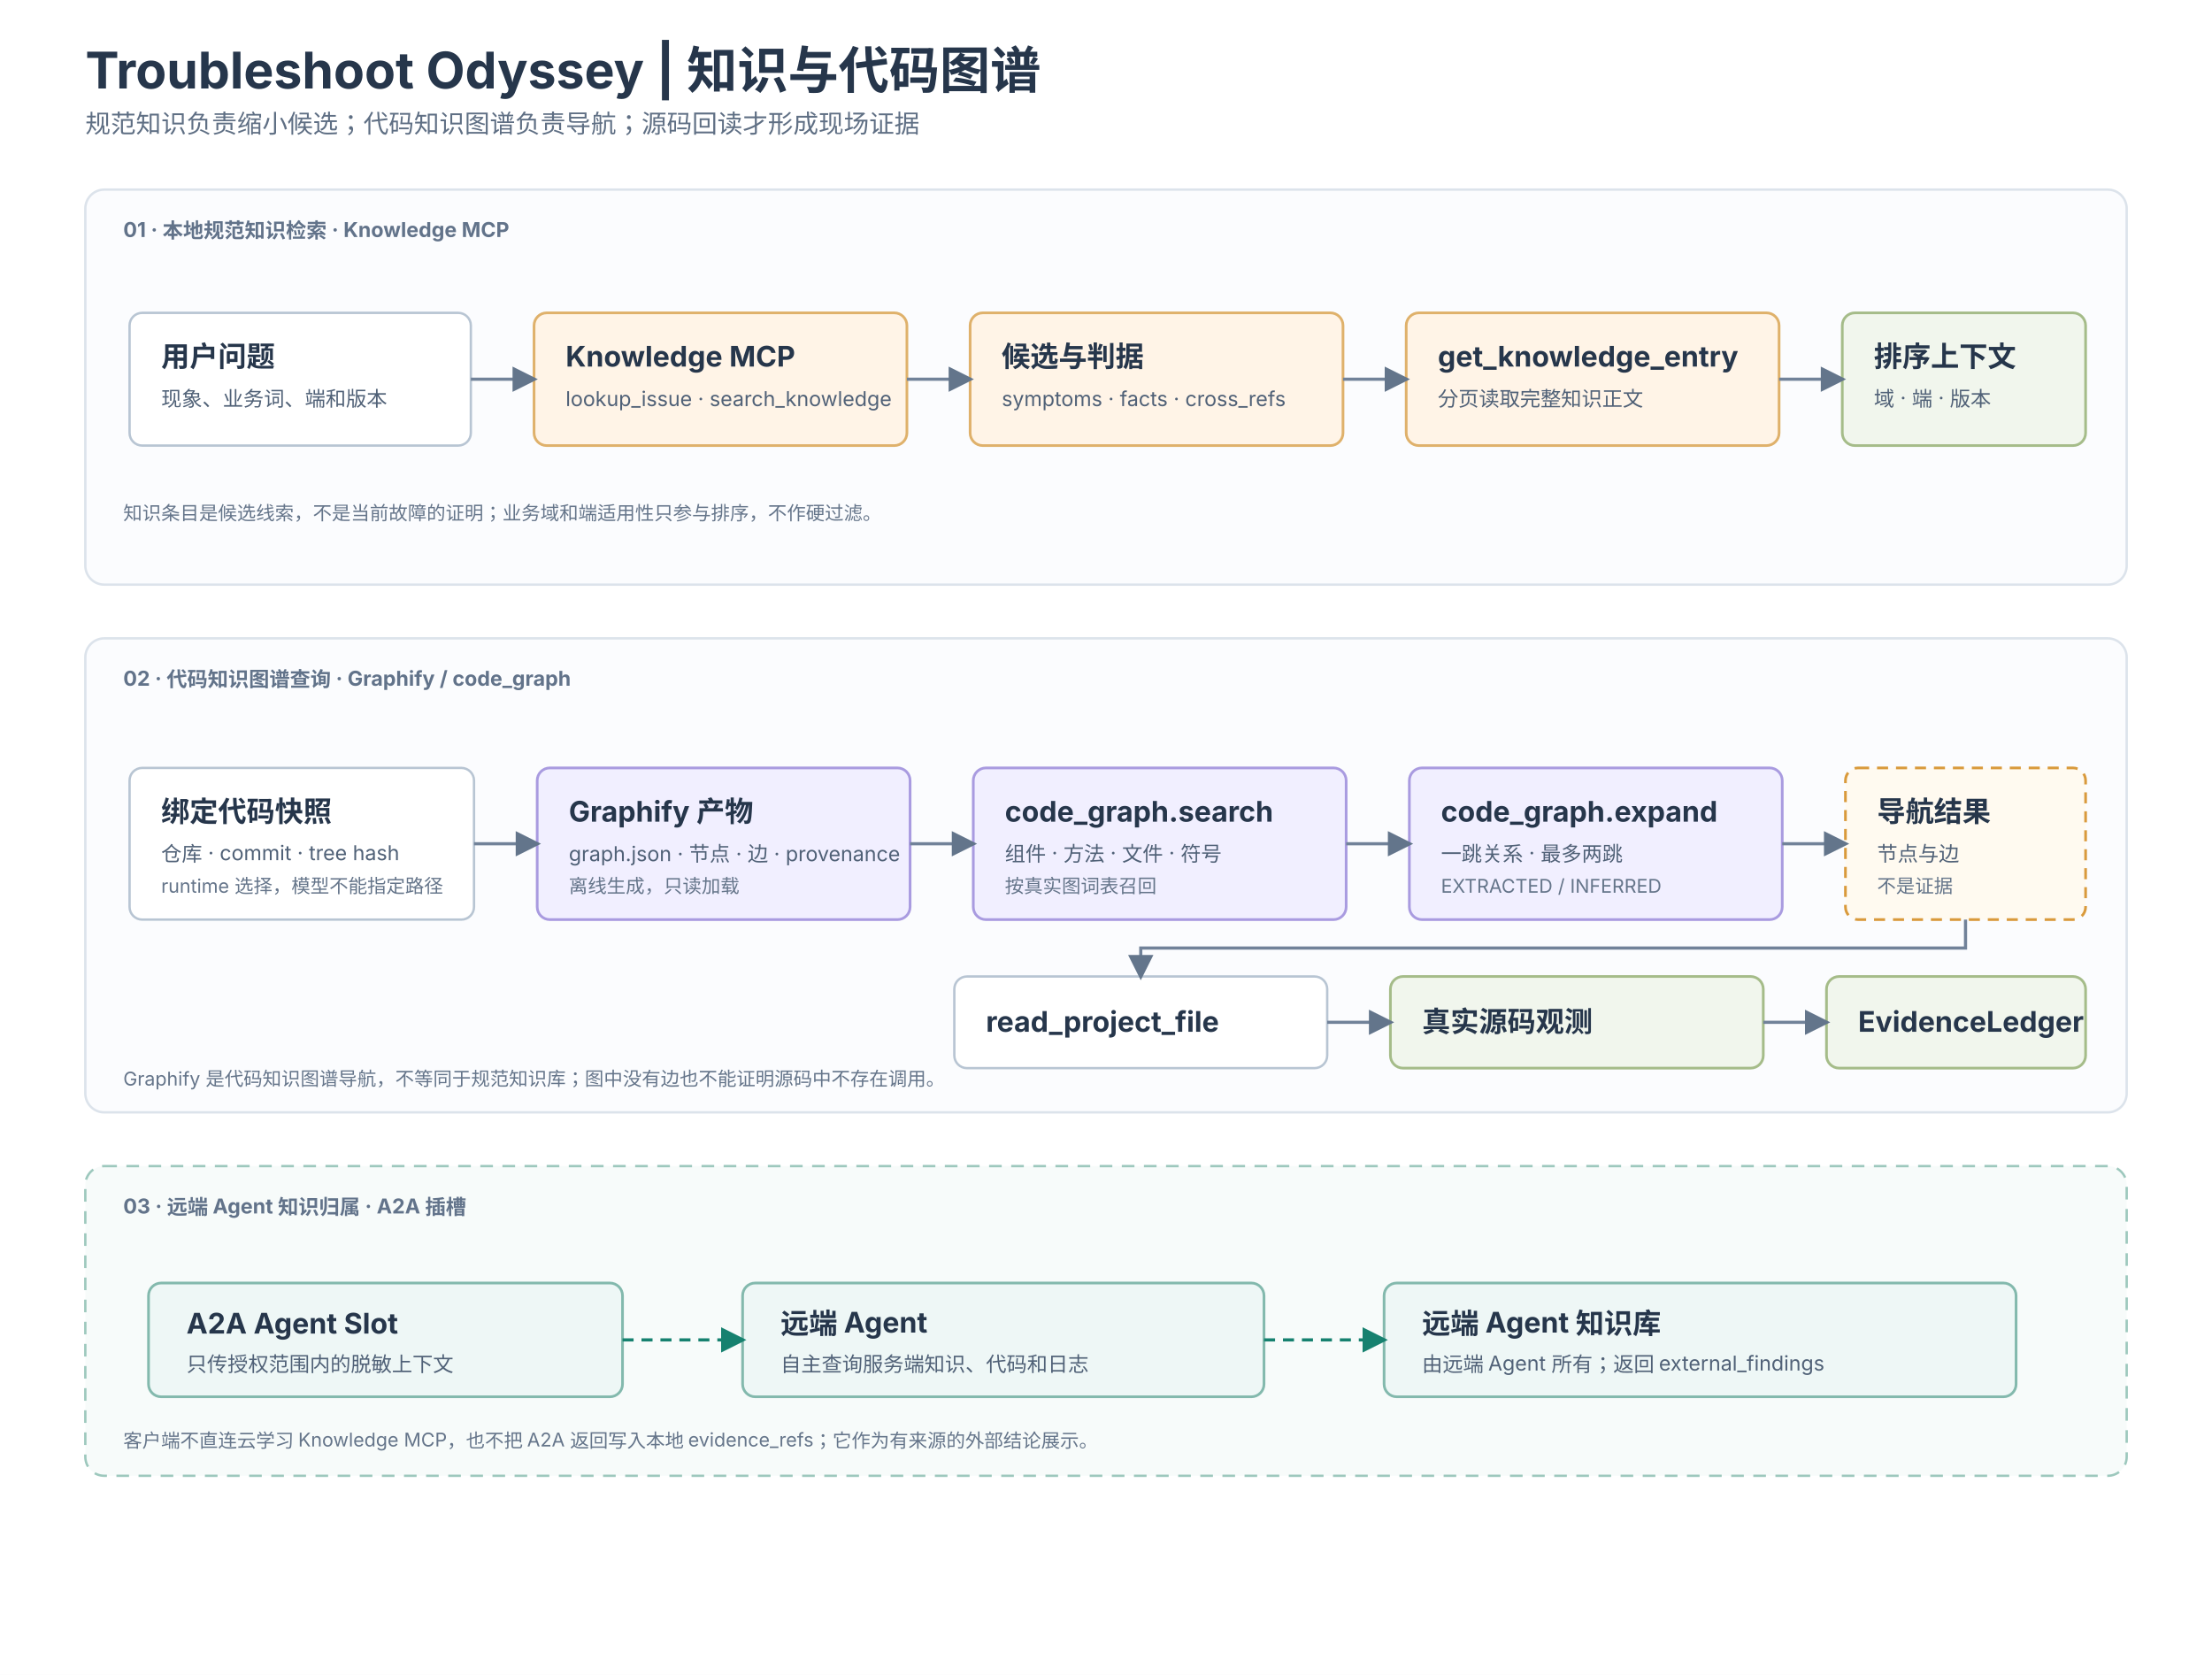
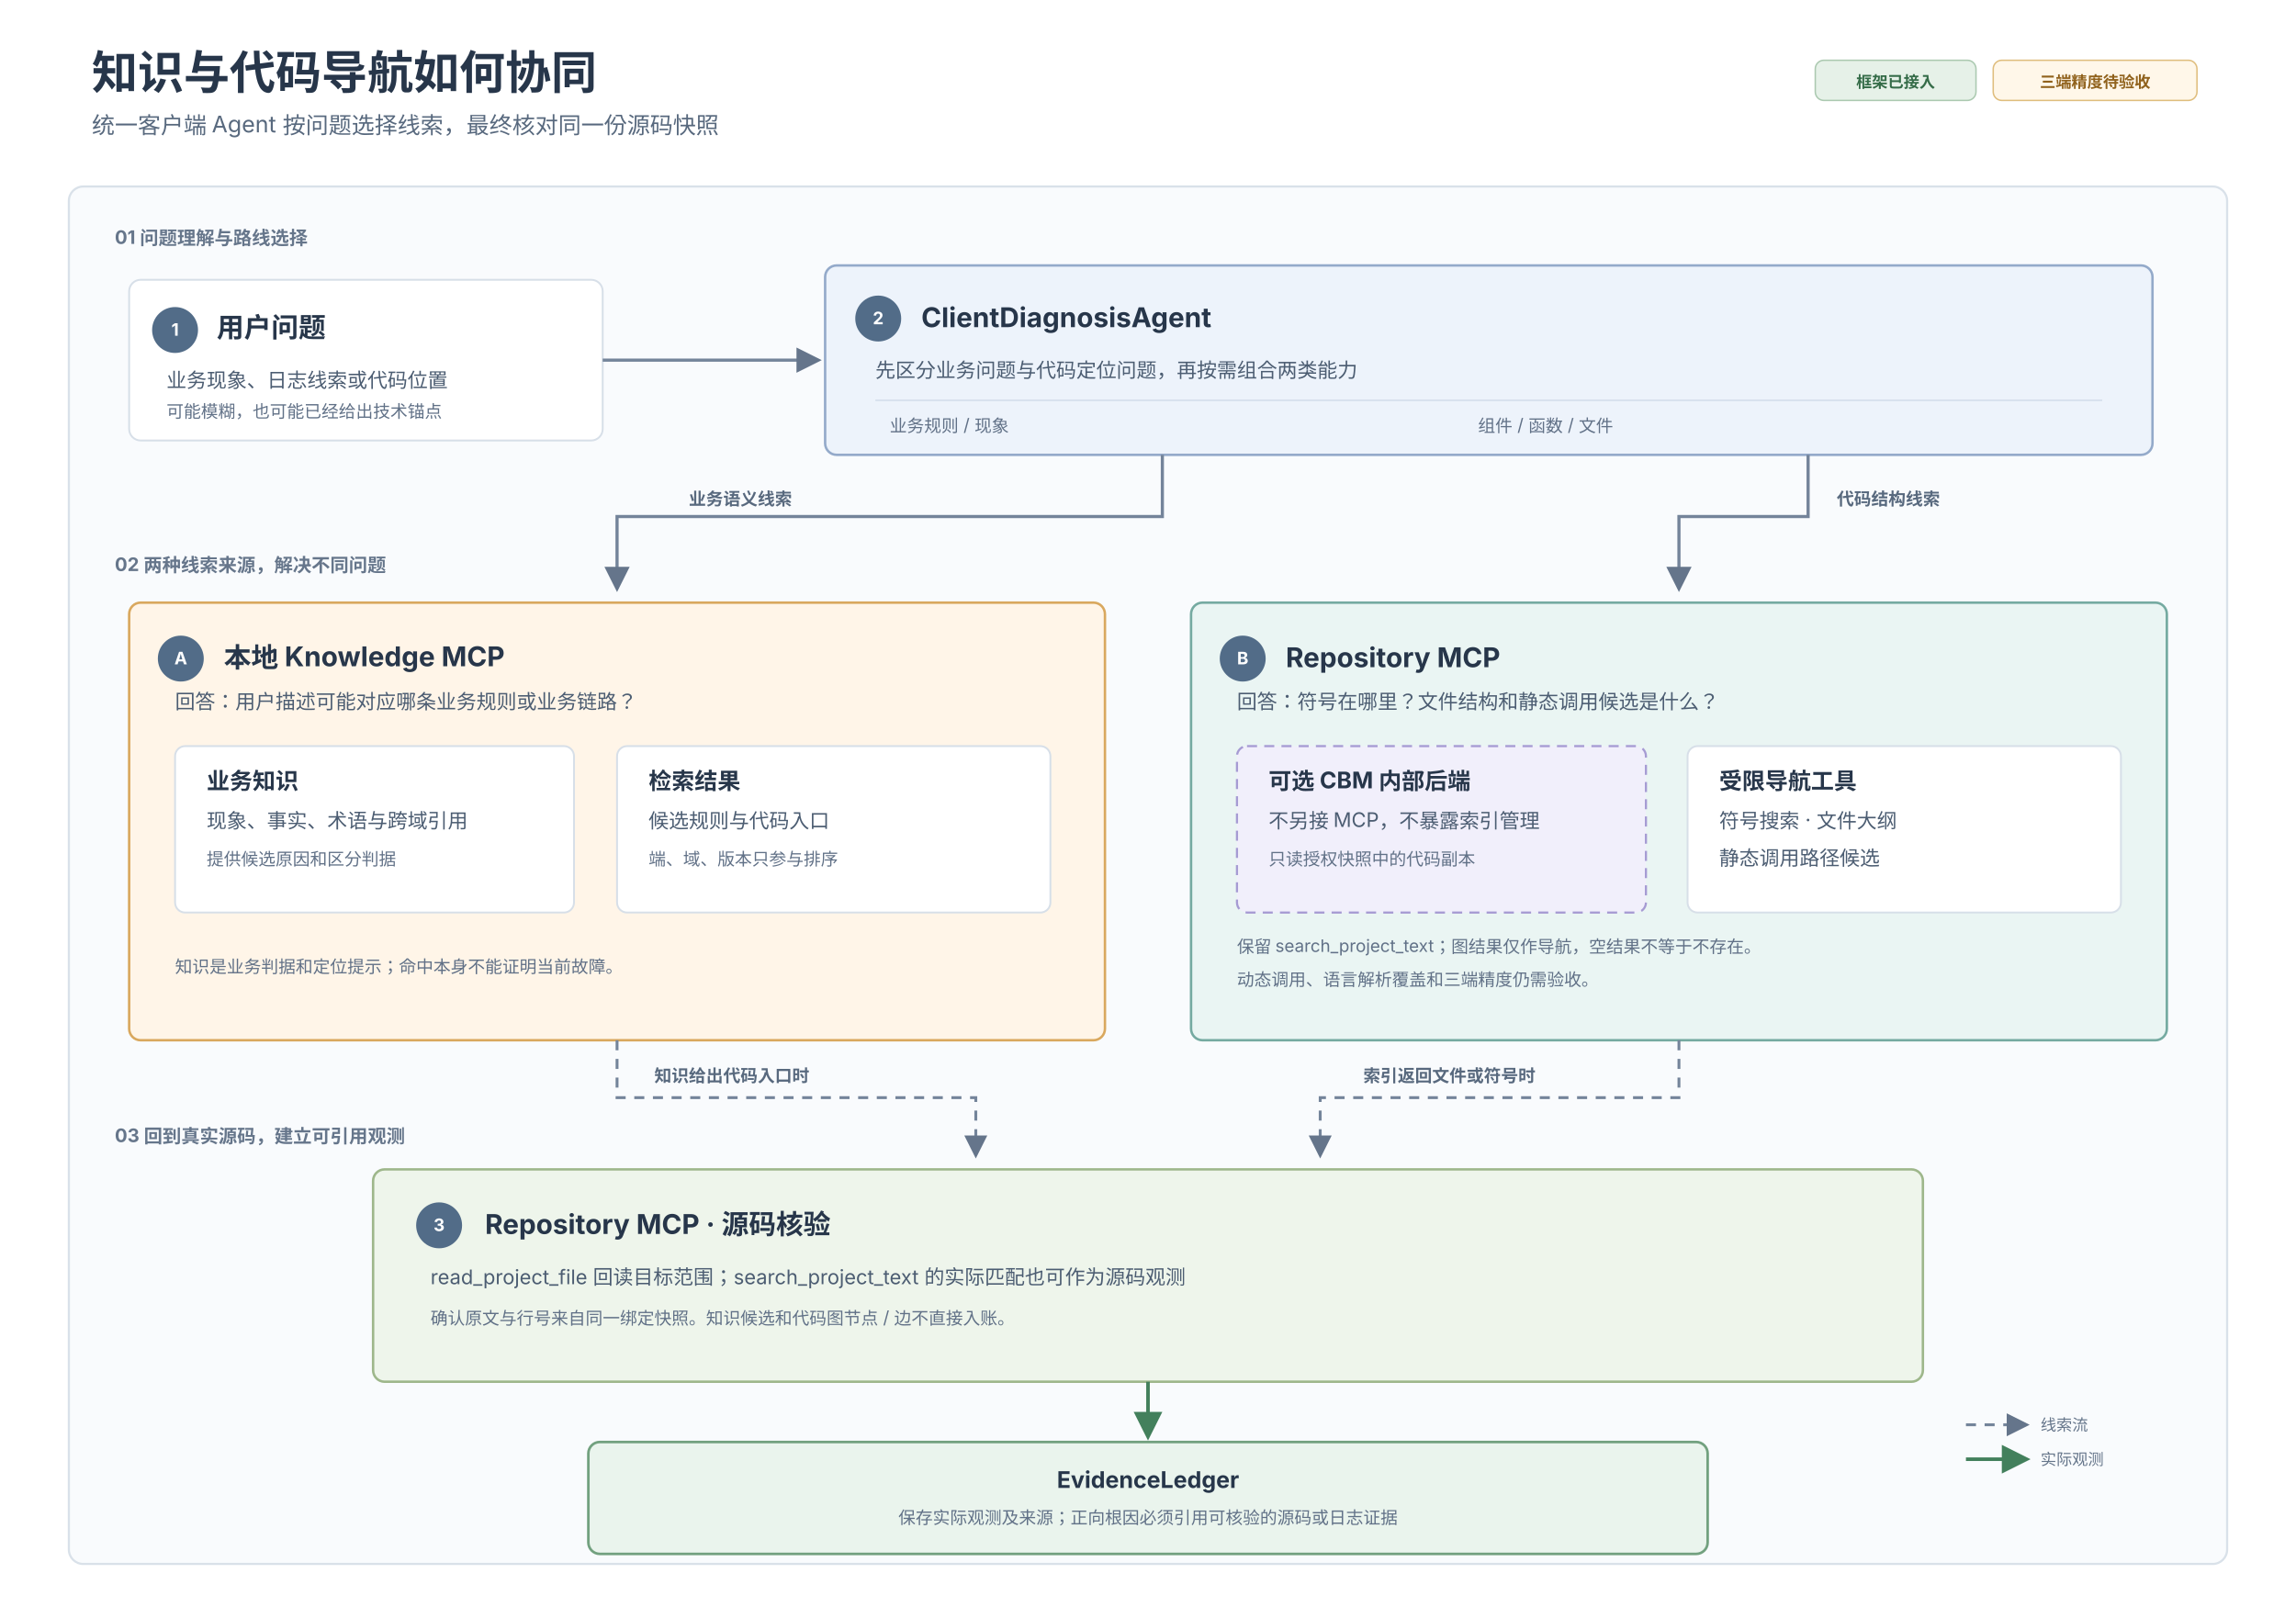
- <svg xmlns="http://www.w3.org/2000/svg" viewBox="0 0 1400 1060" role="img" aria-labelledby="title description">
+ <svg xmlns="http://www.w3.org/2000/svg" viewBox="0 0 1600 1120" role="img" aria-labelledby="title description">
  <defs>
    <marker id="arrow" viewBox="0 0 10 10" refX="8.5" refY="5" markerWidth="8" markerHeight="8" orient="auto">
-       <path d="M 0 0 L 10 5 L 0 10 z" fill="#63758b" />
+       <path d="M 0 0 L 10 5 L 0 10 z" fill="#65758b" />
    </marker>
    <marker id="arrow-green" viewBox="0 0 10 10" refX="8.5" refY="5" markerWidth="8" markerHeight="8" orient="auto">
-       <path d="M 0 0 L 10 5 L 0 10 z" fill="#16816f" />
+       <path d="M 0 0 L 10 5 L 0 10 z" fill="#43805c" />
    </marker>
    <style>
-       text { font-family: -apple-system, BlinkMacSystemFont, "PingFang SC", "Microsoft YaHei", sans-serif; fill: #26364b; }
+       text { font-family: -apple-system, BlinkMacSystemFont, "PingFang SC", "Microsoft YaHei", sans-serif; fill: #27364a; }
      .title { font-size: 32px; font-weight: 700; }
-       .subtitle { font-size: 16px; fill: #5f6f84; }
-       .section { font-size: 13px; font-weight: 700; fill: #62738a; }
-       .heading { font-size: 18px; font-weight: 700; }
-       .body { font-size: 13px; fill: #506177; }
-       .small { font-size: 12px; fill: #65758a; }
-       .frame { fill: #fbfcfe; stroke: #dce3eb; stroke-width: 1.5; }
-       .external-frame { fill: #f7fbfa; stroke: #9dc8bd; stroke-width: 1.5; stroke-dasharray: 8 6; }
-       .box { fill: #ffffff; stroke: #b8c5d3; stroke-width: 1.5; }
-       .knowledge { fill: #fff4e7; stroke: #dfb16b; stroke-width: 1.7; }
-       .graph { fill: #f1efff; stroke: #a99be0; stroke-width: 1.7; }
-       .data { fill: #f1f6ed; stroke: #a5bc89; stroke-width: 1.7; }
-       .planned { fill: #fffaf0; stroke: #d99a3c; stroke-width: 1.7; stroke-dasharray: 7 5; }
-       .external { fill: #eef7f6; stroke: #83b9ad; stroke-width: 1.7; }
-       .edge { fill: none; stroke: #718299; stroke-width: 2; marker-end: url(#arrow); }
-       .edge-green { fill: none; stroke: #16816f; stroke-width: 2; stroke-dasharray: 7 5; marker-end: url(#arrow-green); }
-       .edge-label { font-size: 12px; font-weight: 600; fill: #56657d; }
-       .pill { fill: #e7f3ed; stroke: #a7cdb7; }
-       .pill-plan { fill: #fff7e9; stroke: #dfb16b; }
-       .pill-text { font-size: 11px; font-weight: 700; fill: #286b4d; }
-       .pill-plan-text { font-size: 11px; font-weight: 700; fill: #9b6315; }
+       .subtitle { font-size: 16px; fill: #58697e; }
+       .eyebrow { font-size: 13px; font-weight: 700; fill: #66768b; }
+       .heading { font-size: 19px; font-weight: 700; }
+       .heading-small { font-size: 16px; font-weight: 700; }
+       .body { font-size: 14px; fill: #4c5d72; }
+       .small { font-size: 12px; fill: #617187; }
+       .tiny { font-size: 11px; fill: #65758a; }
+       .frame { fill: #f9fbfd; stroke: #d9e1e9; stroke-width: 1.5; }
+       .runtime { fill: #edf3fb; stroke: #94aaca; stroke-width: 1.7; }
+       .knowledge { fill: #fff5e8; stroke: #d9a85e; stroke-width: 1.7; }
+       .code { fill: #eaf5f3; stroke: #75aaa1; stroke-width: 1.7; }
+       .index { fill: #f1effb; stroke: #a69bd3; stroke-width: 1.5; stroke-dasharray: 7 5; }
+       .source { fill: #eef5eb; stroke: #9eb78b; stroke-width: 1.7; }
+       .ledger { fill: #eaf4ed; stroke: #72a17f; stroke-width: 1.8; }
+       .white { fill: #fff; stroke: #d7dfe8; stroke-width: 1.3; }
+       .route { fill: none; stroke: #74849a; stroke-width: 2.2; marker-end: url(#arrow); }
+       .hint-route { fill: none; stroke: #74849a; stroke-width: 2; stroke-dasharray: 7 6; marker-end: url(#arrow); }
+       .evidence-route { fill: none; stroke: #43805c; stroke-width: 2.5; marker-end: url(#arrow-green); }
+       .route-label { font-size: 12px; font-weight: 600; fill: #58697e; }
+       .tag { fill: #e6f1e8; stroke: #abc9b0; }
+       .tag-text { font-size: 11px; font-weight: 700; fill: #356c48; }
+       .tag-outline { fill: #fff7e9; stroke: #dfbd7d; }
+       .tag-outline-text { font-size: 11px; font-weight: 700; fill: #90621c; }
+       .number { fill: #526c88; }
+       .number-text { font-size: 12px; font-weight: 700; fill: #fff; }
    </style>
  </defs>
-   <rect width="1400" height="1060" fill="#ffffff" />
-   <text x="54" y="56" class="title">Troubleshoot Odyssey | 知识与代码图谱</text>
-   <text x="54" y="84" class="subtitle">规范知识负责缩小候选；代码知识图谱负责导航；源码回读才形成现场证据</text>
-   <rect x="54" y="120" width="1292" height="250" rx="12" class="frame" />
-   <text x="78" y="150" class="section">01 · 本地规范知识检索 · Knowledge MCP</text>
-   <rect x="82" y="198" width="216" height="84" rx="8" class="box" />
-   <text x="102" y="232" class="heading">用户问题</text>
-   <text x="102" y="257" class="body">现象、业务词、端和版本</text>
-   <rect x="338" y="198" width="236" height="84" rx="8" class="knowledge" />
-   <text x="358" y="232" class="heading">Knowledge MCP</text>
-   <text x="358" y="257" class="body">lookup_issue · search_knowledge</text>
-   <rect x="614" y="198" width="236" height="84" rx="8" class="knowledge" />
-   <text x="634" y="232" class="heading">候选与判据</text>
-   <text x="634" y="257" class="body">symptoms · facts · cross_refs</text>
-   <rect x="890" y="198" width="236" height="84" rx="8" class="knowledge" />
-   <text x="910" y="232" class="heading">get_knowledge_entry</text>
-   <text x="910" y="257" class="body">分页读取完整知识正文</text>
-   <rect x="1166" y="198" width="154" height="84" rx="8" class="data" />
-   <text x="1186" y="232" class="heading">排序上下文</text>
-   <text x="1186" y="257" class="body">域 · 端 · 版本</text>
-   <path d="M 298 240 H 338" class="edge" />
-   <path d="M 574 240 H 614" class="edge" />
-   <path d="M 850 240 H 890" class="edge" />
-   <path d="M 1126 240 H 1166" class="edge" />
-   <text x="78" y="329" class="small">知识条目是候选线索，不是当前故障的证明；业务域和端适用性只参与排序，不作硬过滤。</text>
-   <rect x="54" y="404" width="1292" height="300" rx="12" class="frame" />
-   <text x="78" y="434" class="section">02 · 代码知识图谱查询 · Graphify / code_graph</text>
-   <rect x="82" y="486" width="218" height="96" rx="8" class="box" />
-   <text x="102" y="520" class="heading">绑定代码快照</text>
-   <text x="102" y="545" class="body">仓库 · commit · tree hash</text>
-   <text x="102" y="565" class="small">runtime 选择，模型不能指定路径</text>
-   <rect x="340" y="486" width="236" height="96" rx="8" class="graph" />
-   <text x="360" y="520" class="heading">Graphify 产物</text>
-   <text x="360" y="545" class="body">graph.json · 节点 · 边 · provenance</text>
-   <text x="360" y="565" class="small">离线生成，只读加载</text>
-   <rect x="616" y="486" width="236" height="96" rx="8" class="graph" />
-   <text x="636" y="520" class="heading">code_graph.search</text>
-   <text x="636" y="545" class="body">组件 · 方法 · 文件 · 符号</text>
-   <text x="636" y="565" class="small">按真实图词表召回</text>
-   <rect x="892" y="486" width="236" height="96" rx="8" class="graph" />
-   <text x="912" y="520" class="heading">code_graph.expand</text>
-   <text x="912" y="545" class="body">一跳关系 · 最多两跳</text>
-   <text x="912" y="565" class="small">EXTRACTED / INFERRED</text>
-   <rect x="1168" y="486" width="152" height="96" rx="8" class="planned" />
-   <text x="1188" y="520" class="heading">导航结果</text>
-   <text x="1188" y="545" class="body">节点与边</text>
-   <text x="1188" y="565" class="small">不是证据</text>
-   <path d="M 300 534 H 340" class="edge" />
-   <path d="M 576 534 H 616" class="edge" />
-   <path d="M 852 534 H 892" class="edge" />
-   <path d="M 1128 534 H 1168" class="edge" />
-   <rect x="604" y="618" width="236" height="58" rx="8" class="box" />
-   <text x="624" y="653" class="heading">read_project_file</text>
-   <rect x="880" y="618" width="236" height="58" rx="8" class="data" />
-   <text x="900" y="653" class="heading">真实源码观测</text>
-   <rect x="1156" y="618" width="164" height="58" rx="8" class="data" />
-   <text x="1176" y="653" class="heading">EvidenceLedger</text>
-   <path d="M 1244 582 V 600 H 722 V 618" class="edge" />
-   <path d="M 840 647 H 880" class="edge" />
-   <path d="M 1116 647 H 1156" class="edge" />
-   <text x="78" y="687" class="small">Graphify 是代码知识图谱导航，不等同于规范知识库；图中没有边也不能证明源码中不存在调用。</text>
-   <rect x="54" y="738" width="1292" height="196" rx="12" class="external-frame" />
-   <text x="78" y="768" class="section">03 · 远端 Agent 知识归属 · A2A 插槽</text>
-   <rect x="94" y="812" width="300" height="72" rx="8" class="external" />
-   <text x="118" y="844" class="heading">A2A Agent Slot</text>
-   <text x="118" y="868" class="body">只传授权范围内的脱敏上下文</text>
-   <rect x="470" y="812" width="330" height="72" rx="8" class="external" />
-   <text x="494" y="844" class="heading">远端 Agent</text>
-   <text x="494" y="868" class="body">自主查询服务端知识、代码和日志</text>
-   <rect x="876" y="812" width="400" height="72" rx="8" class="external" />
-   <text x="900" y="844" class="heading">远端 Agent 知识库</text>
-   <text x="900" y="868" class="body">由远端 Agent 所有；返回 external_findings</text>
-   <path d="M 394 848 H 470" class="edge-green" />
-   <path d="M 800 848 H 876" class="edge-green" />
-   <text x="78" y="916" class="small">客户端不直连云学习 Knowledge MCP，也不把 A2A 返回写入本地 evidence_refs；它作为有来源的外部结论展示。</text>
+   <rect width="1600" height="1120" fill="#fff" />
+   <text x="64" y="62" class="title">知识与代码导航如何协同</text>
+   <text x="64" y="93" class="subtitle">统一客户端 Agent 按问题选择线索，最终核对同一份源码快照</text>
+   <g transform="translate(1265 42)">
+     <rect width="112" height="28" rx="6" class="tag" />
+     <text x="56" y="19" text-anchor="middle" class="tag-text">框架已接入</text>
+     <rect x="124" width="142" height="28" rx="6" class="tag-outline" />
+     <text x="195" y="19" text-anchor="middle" class="tag-outline-text">三端精度待验收</text>
+   </g>
+   <rect x="48" y="130" width="1504" height="960" rx="10" class="frame" />
+   <text x="80" y="170" class="eyebrow">01  问题理解与路线选择</text>
+   <rect x="90" y="195" width="330" height="112" rx="8" class="white" />
+   <circle cx="122" cy="230" r="16" class="number" />
+   <text x="122" y="234" text-anchor="middle" class="number-text">1</text>
+   <text x="151" y="235" class="heading">用户问题</text>
+   <text x="116" y="270" class="body">业务现象、日志线索或代码位置</text>
+   <text x="116" y="291" class="small">可能模糊，也可能已经给出技术锚点</text>
+   <path d="M 420 251 H 570" class="route" />
+   <rect x="575" y="185" width="925" height="132" rx="8" class="runtime" />
+   <circle cx="612" cy="222" r="16" class="number" />
+   <text x="612" y="226" text-anchor="middle" class="number-text">2</text>
+   <text x="642" y="228" class="heading">ClientDiagnosisAgent</text>
+   <text x="610" y="263" class="body">先区分业务问题与代码定位问题，再按需组合两类能力</text>
+   <line x1="610" y1="279" x2="1465" y2="279" stroke="#d3ddeb" stroke-width="1" />
+   <text x="620" y="301" class="small">业务规则 / 现象</text>
+   <text x="1030" y="301" class="small">组件 / 函数 / 文件</text>
+   <path d="M 810 317 V 360 H 430 V 410" class="route" />
+   <text x="480" y="352" class="route-label">业务语义线索</text>
+   <path d="M 1260 317 V 360 H 1170 V 410" class="route" />
+   <text x="1280" y="352" class="route-label">代码结构线索</text>
+   <text x="80" y="398" class="eyebrow">02  两种线索来源，解决不同问题</text>
+   <rect x="90" y="420" width="680" height="305" rx="8" class="knowledge" />
+   <circle cx="126" cy="459" r="16" class="number" />
+   <text x="126" y="463" text-anchor="middle" class="number-text">A</text>
+   <text x="156" y="465" class="heading">本地 Knowledge MCP</text>
+   <text x="122" y="494" class="body">回答：用户描述可能对应哪条业务规则或业务链路？</text>
+   <rect x="122" y="520" width="278" height="116" rx="7" class="white" />
+   <text x="144" y="550" class="heading-small">业务知识</text>
+   <text x="144" y="577" class="body">现象、事实、术语与跨域引用</text>
+   <text x="144" y="603" class="small">提供候选原因和区分判据</text>
+   <rect x="430" y="520" width="302" height="116" rx="7" class="white" />
+   <text x="452" y="550" class="heading-small">检索结果</text>
+   <text x="452" y="577" class="body">候选规则与代码入口</text>
+   <text x="452" y="603" class="small">端、域、版本只参与排序</text>
+   <text x="122" y="678" class="small">知识是业务判据和定位提示；命中本身不能证明当前故障。</text>
+   <rect x="830" y="420" width="680" height="305" rx="8" class="code" />
+   <circle cx="866" cy="459" r="16" class="number" />
+   <text x="866" y="463" text-anchor="middle" class="number-text">B</text>
+   <text x="896" y="465" class="heading">Repository MCP</text>
+   <text x="862" y="494" class="body">回答：符号在哪里？文件结构和静态调用候选是什么？</text>
+   <rect x="862" y="520" width="285" height="116" rx="7" class="index" />
+   <text x="884" y="550" class="heading-small">可选 CBM 内部后端</text>
+   <text x="884" y="577" class="body">不另接 MCP，不暴露索引管理</text>
+   <text x="884" y="603" class="small">只读授权快照中的代码副本</text>
+   <rect x="1176" y="520" width="302" height="116" rx="7" class="white" />
+   <text x="1198" y="550" class="heading-small">受限导航工具</text>
+   <text x="1198" y="577" class="body">符号搜索 · 文件大纲</text>
+   <text x="1198" y="603" class="body">静态调用路径候选</text>
+   <text x="862" y="664" class="small">保留 search_project_text；图结果仅作导航，空结果不等于不存在。</text>
+   <text x="862" y="687" class="small">动态调用、语言解析覆盖和三端精度仍需验收。</text>
+   <path d="M 430 725 V 765 H 680 V 805" class="hint-route" />
+   <text x="456" y="754" class="route-label">知识给出代码入口时</text>
+   <path d="M 1170 725 V 765 H 920 V 805" class="hint-route" />
+   <text x="950" y="754" class="route-label">索引返回文件或符号时</text>
+   <text x="80" y="796" class="eyebrow">03  回到真实源码，建立可引用观测</text>
+   <rect x="260" y="815" width="1080" height="148" rx="8" class="source" />
+   <circle cx="306" cy="854" r="16" class="number" />
+   <text x="306" y="858" text-anchor="middle" class="number-text">3</text>
+   <text x="338" y="860" class="heading">Repository MCP · 源码核验</text>
+   <text x="300" y="895" class="body">read_project_file 回读目标范围；search_project_text 的实际匹配也可作为源码观测</text>
+   <text x="300" y="923" class="small">确认原文与行号来自同一绑定快照。知识候选和代码图节点 / 边不直接入账。</text>
+   <path d="M 800 963 V 1001" class="evidence-route" />
+   <rect x="410" y="1005" width="780" height="78" rx="8" class="ledger" />
+   <text x="800" y="1037" text-anchor="middle" class="heading-small">EvidenceLedger</text>
+   <text x="800" y="1062" text-anchor="middle" class="small">保存实际观测及来源；正向根因必须引用可核验的源码或日志证据</text>
+   <g transform="translate(1370 993)">
+     <line x1="0" y1="0" x2="42" y2="0" class="hint-route" />
+     <text x="52" y="4" class="tiny">线索流</text>
+     <line x1="0" y1="24" x2="42" y2="24" class="evidence-route" />
+     <text x="52" y="28" class="tiny">实际观测</text>
+   </g>
</svg>
